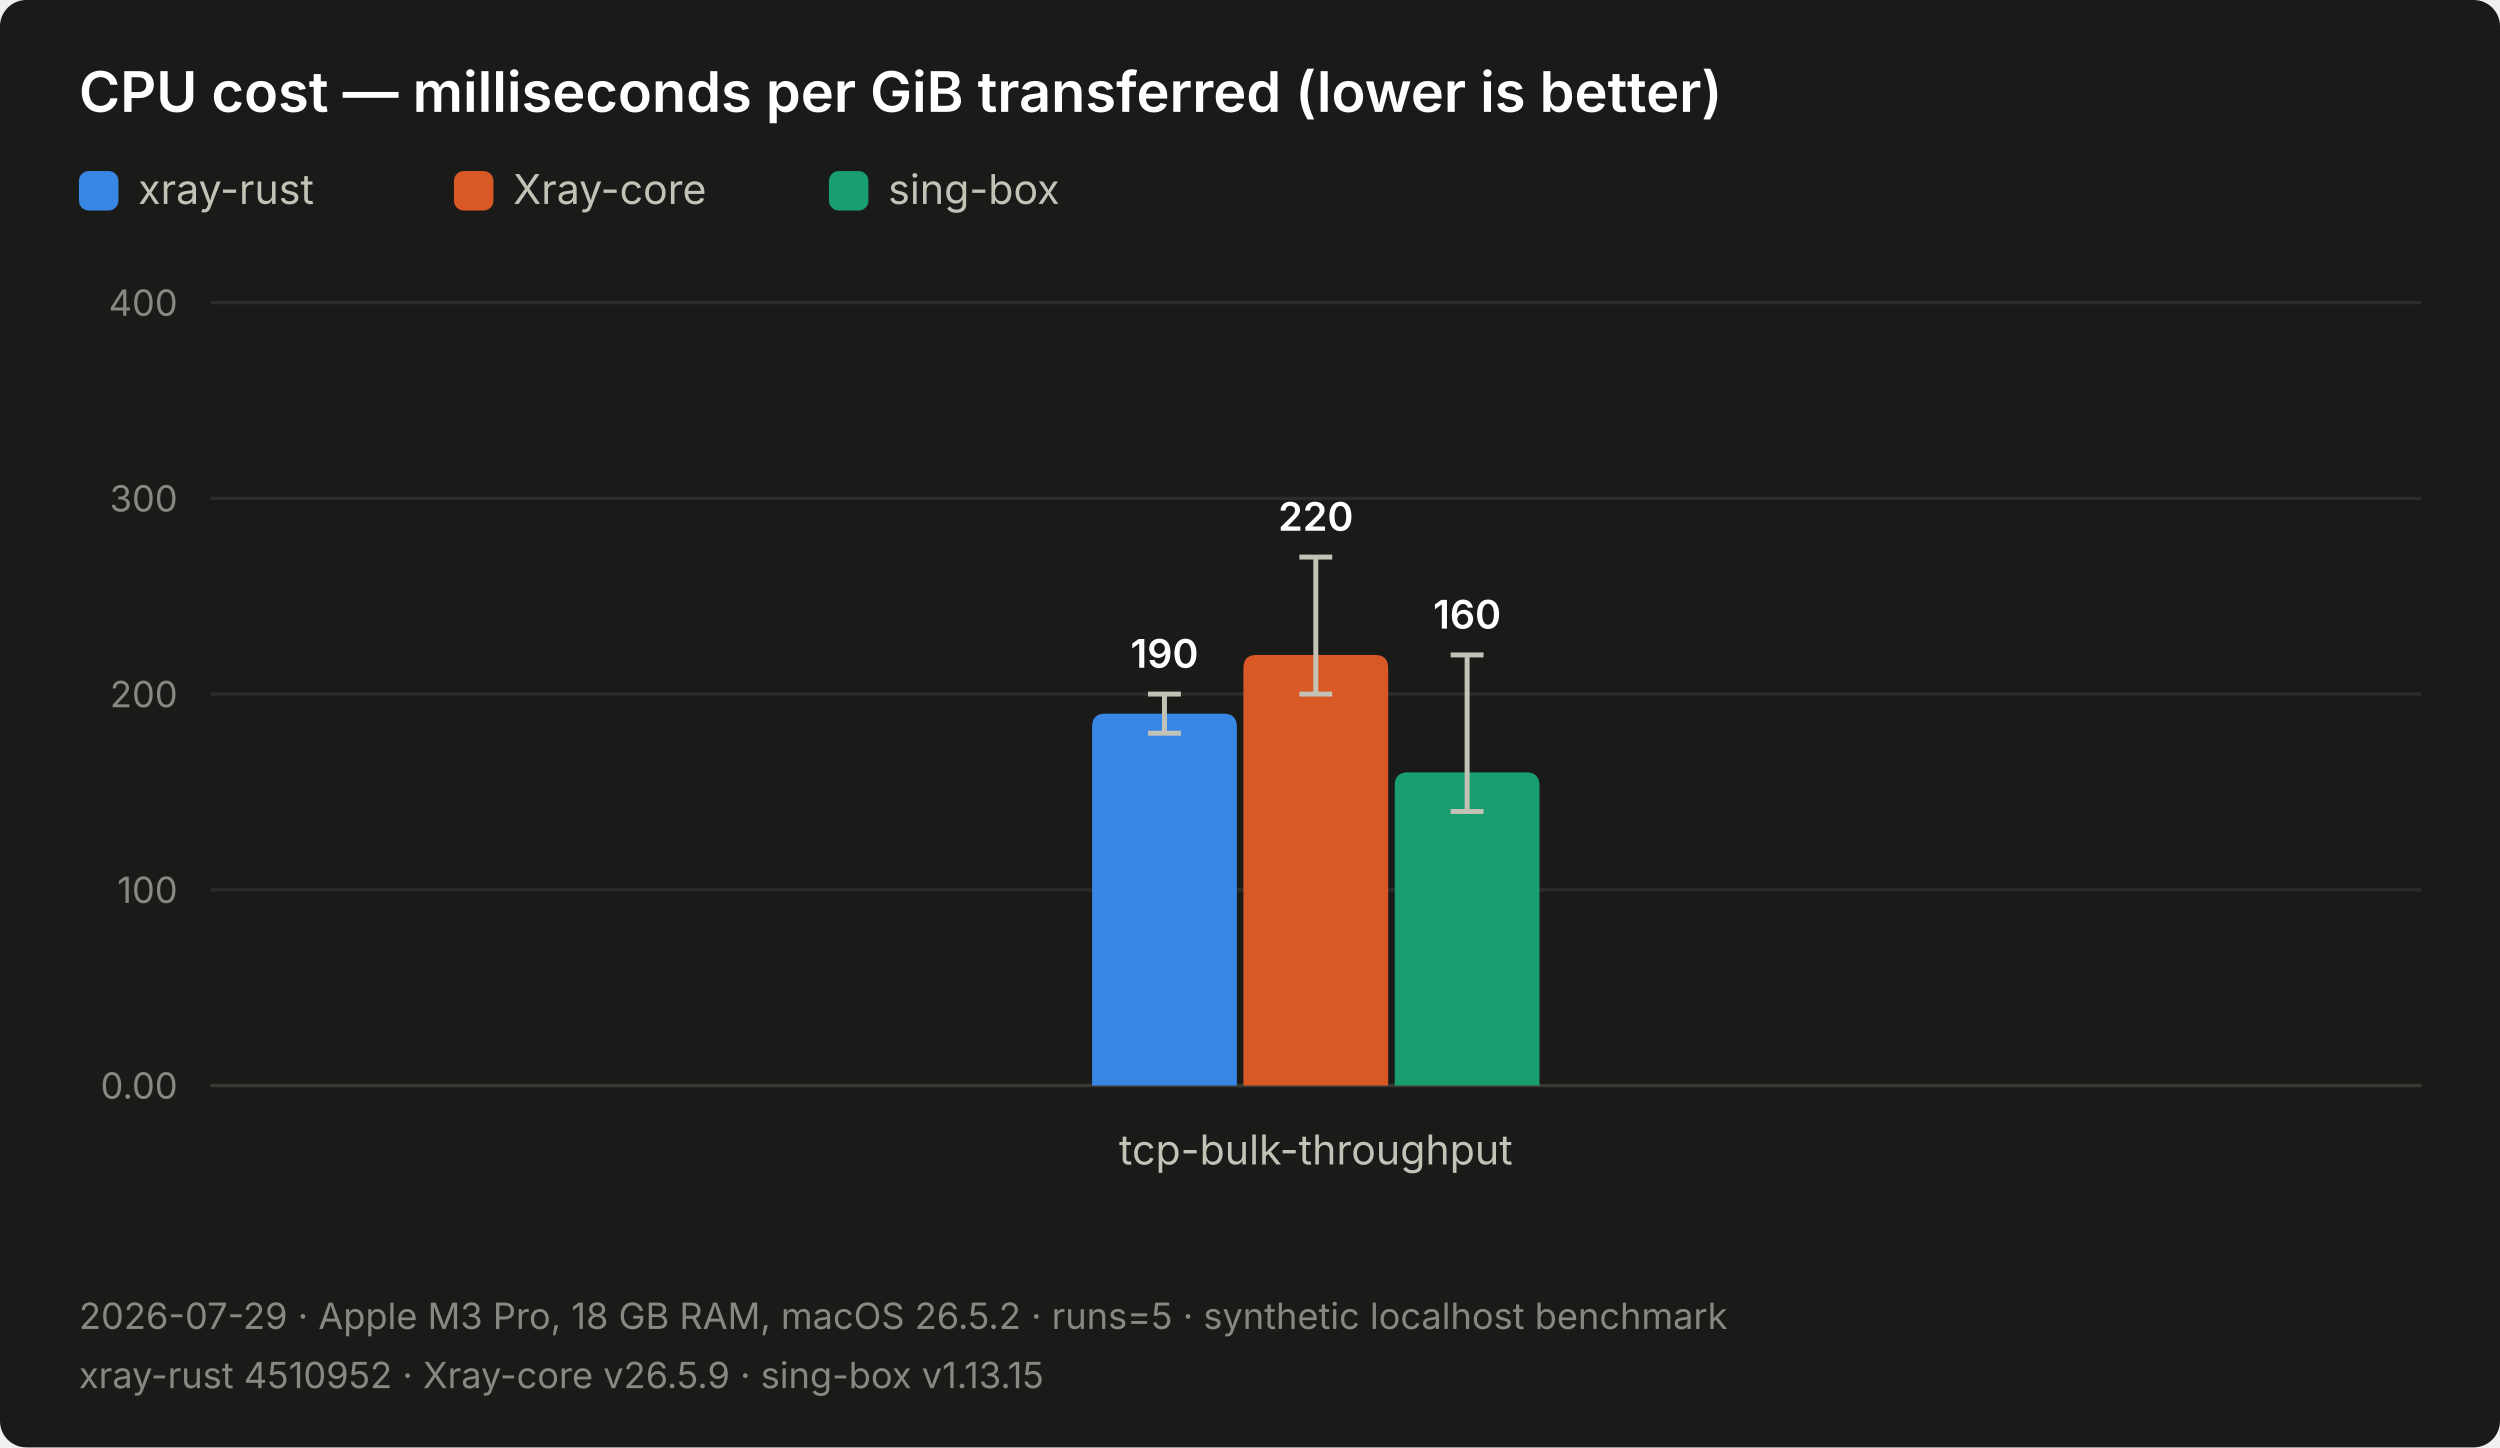
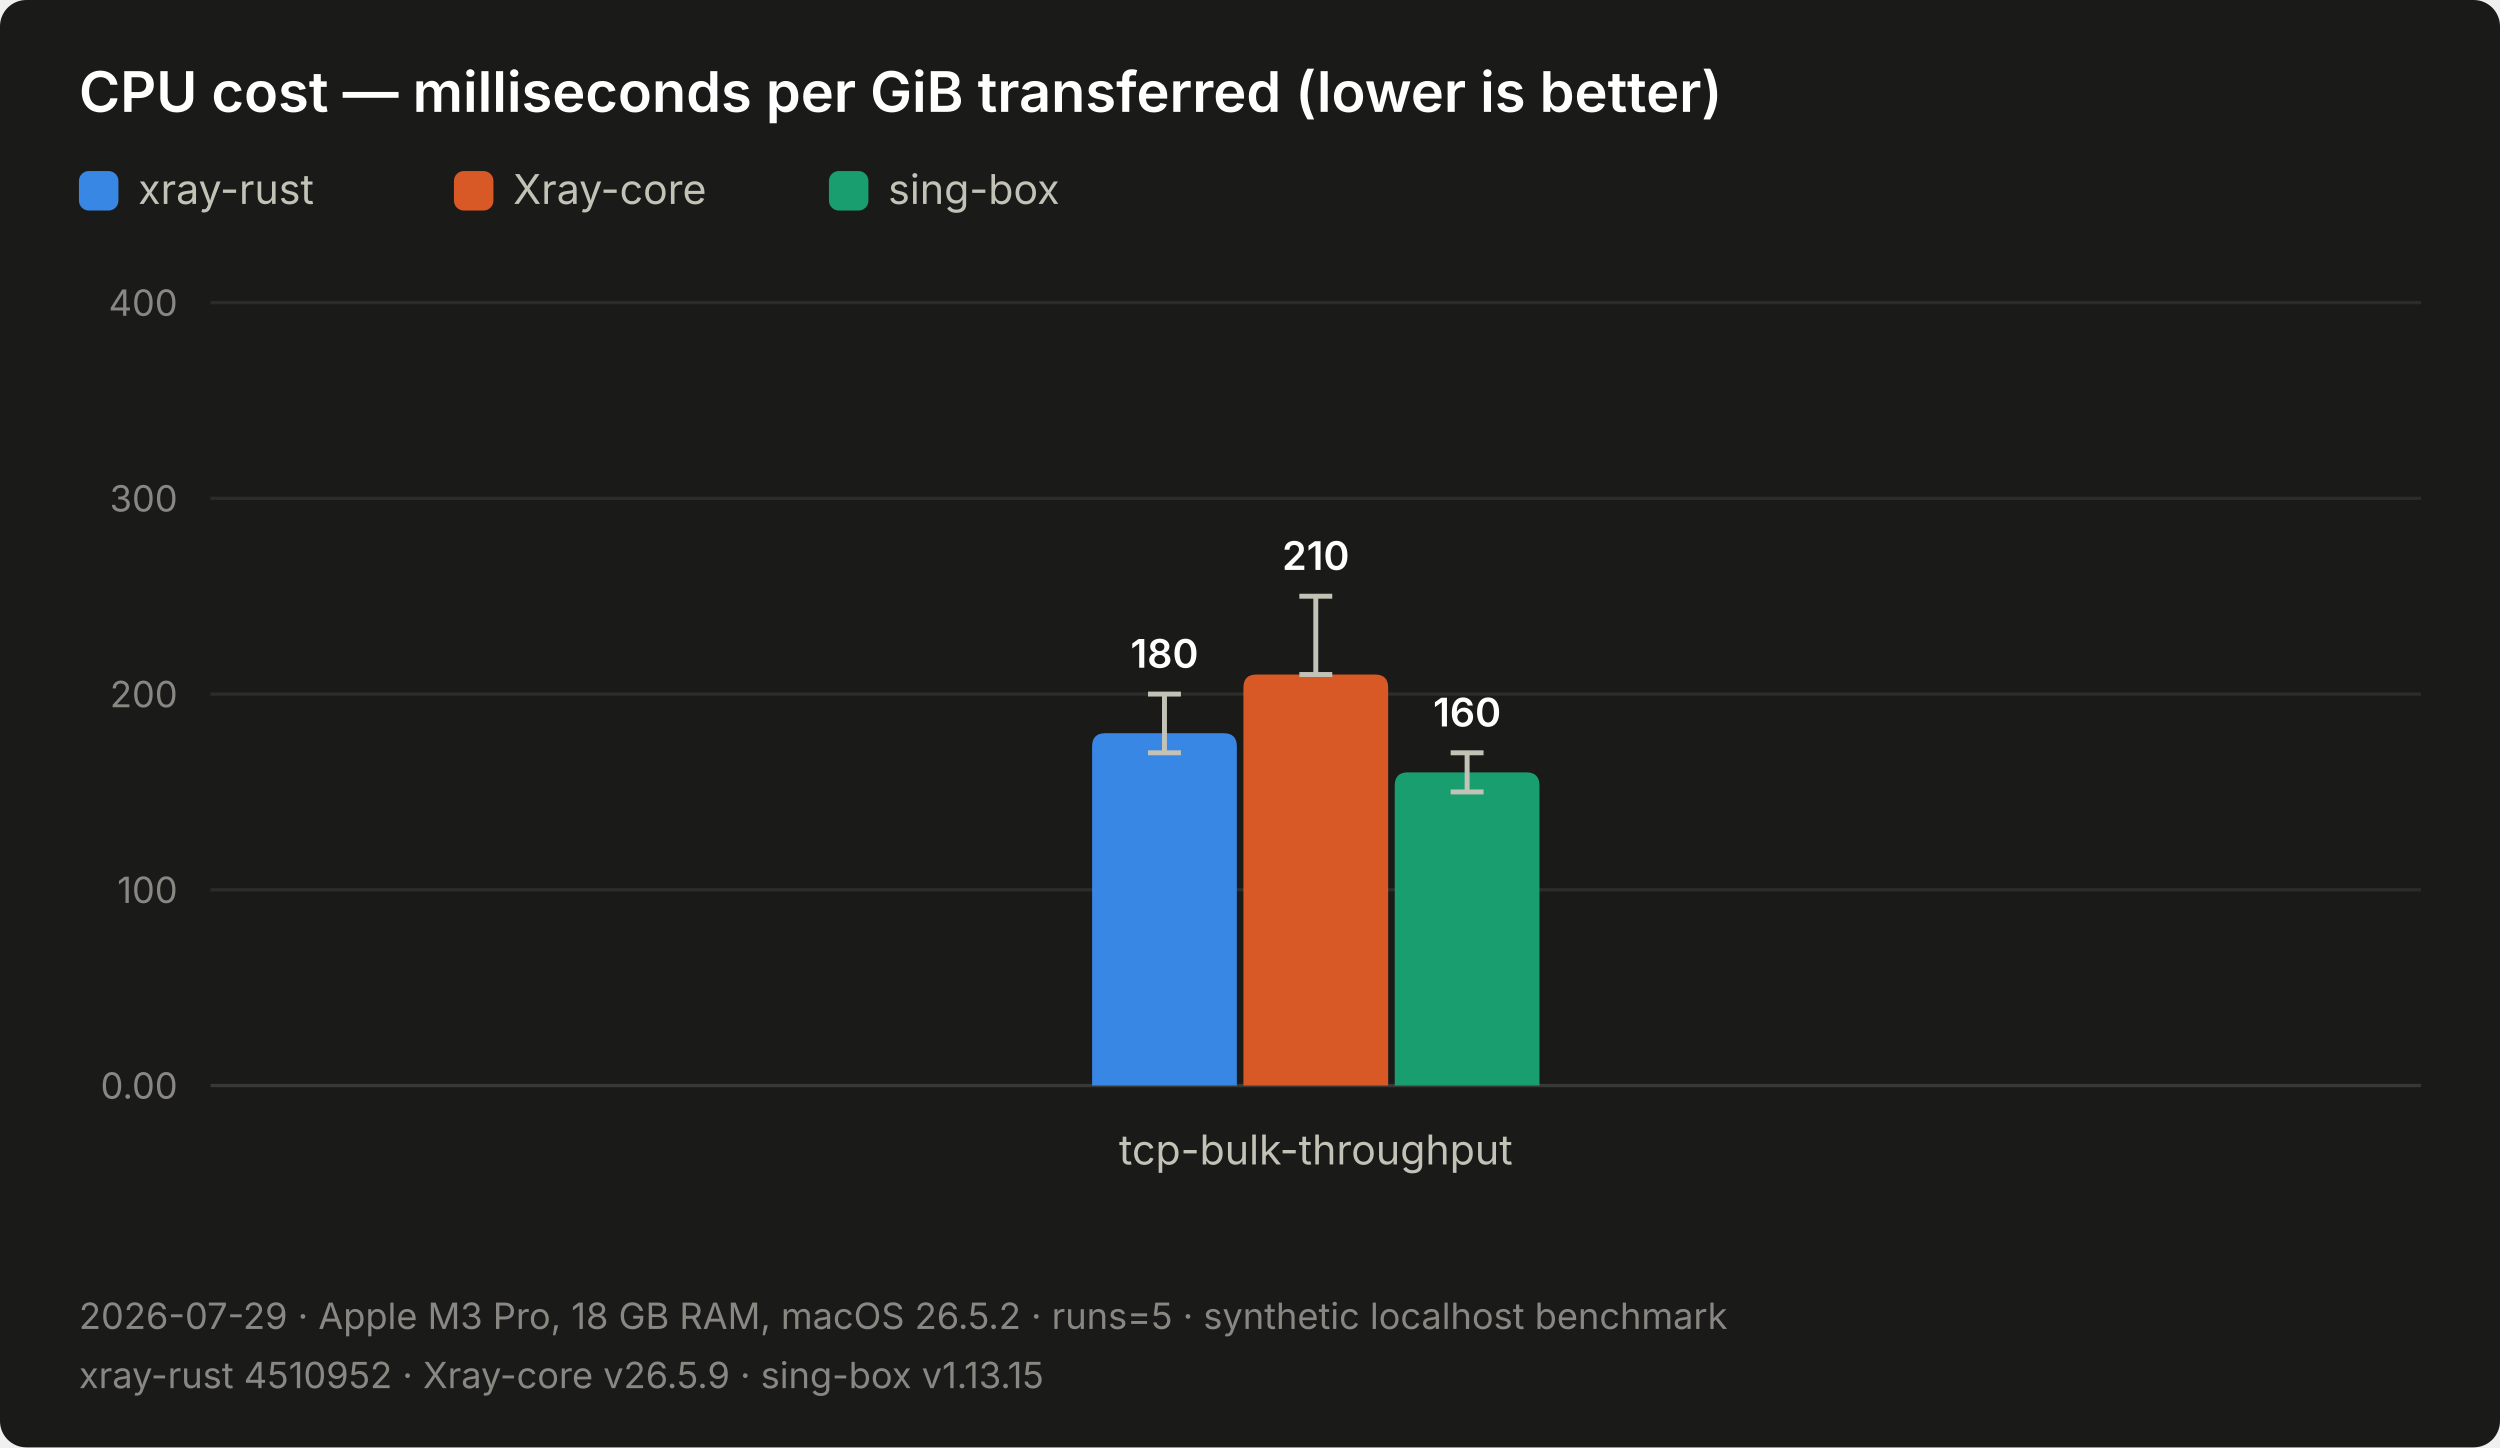
<svg xmlns="http://www.w3.org/2000/svg" width="760" height="440" viewBox="0 0 760 440" role="img" aria-label="CPU cost — milliseconds per GiB transferred (lower is better)">
  <rect width="760" height="440" fill="#1a1a19" rx="8" />
  <text x="24" y="34" font-family="system-ui, -apple-system, 'Segoe UI', sans-serif" font-size="17" font-weight="600" fill="#ffffff">CPU cost — milliseconds per GiB transferred (lower is better)</text>
  <rect x="24.00" y="52" width="12" height="12" rx="3" fill="#3987e5" />
  <text x="42.00" y="62" font-family="system-ui, -apple-system, 'Segoe UI', sans-serif" font-size="12.5" fill="#c3c2b7">xray-rust</text>
  <rect x="138.00" y="52" width="12" height="12" rx="3" fill="#d95926" />
  <text x="156.00" y="62" font-family="system-ui, -apple-system, 'Segoe UI', sans-serif" font-size="12.5" fill="#c3c2b7">Xray-core</text>
  <rect x="252.00" y="52" width="12" height="12" rx="3" fill="#199e70" />
  <text x="270.00" y="62" font-family="system-ui, -apple-system, 'Segoe UI', sans-serif" font-size="12.5" fill="#c3c2b7">sing-box</text>
  <text x="54" y="334.00" font-family="system-ui, -apple-system, 'Segoe UI', sans-serif" font-size="11" fill="#898781" text-anchor="end">0.00</text>
  <line x1="64" y1="270.50" x2="736" y2="270.50" stroke="#2c2c2a" stroke-width="1" />
  <text x="54" y="274.50" font-family="system-ui, -apple-system, 'Segoe UI', sans-serif" font-size="11" fill="#898781" text-anchor="end">100</text>
  <line x1="64" y1="211.00" x2="736" y2="211.00" stroke="#2c2c2a" stroke-width="1" />
  <text x="54" y="215.00" font-family="system-ui, -apple-system, 'Segoe UI', sans-serif" font-size="11" fill="#898781" text-anchor="end">200</text>
  <line x1="64" y1="151.50" x2="736" y2="151.50" stroke="#2c2c2a" stroke-width="1" />
  <text x="54" y="155.50" font-family="system-ui, -apple-system, 'Segoe UI', sans-serif" font-size="11" fill="#898781" text-anchor="end">300</text>
  <line x1="64" y1="92.00" x2="736" y2="92.00" stroke="#2c2c2a" stroke-width="1" />
  <text x="54" y="96.00" font-family="system-ui, -apple-system, 'Segoe UI', sans-serif" font-size="11" fill="#898781" text-anchor="end">400</text>
  <line x1="64" y1="330" x2="736" y2="330" stroke="#383835" stroke-width="1" />
-   <path d="M 332.00 330.00 L 332.00 220.95 Q 332.00 216.95 336.00 216.95 L 372.00 216.95 Q 376.00 216.95 376.00 220.95 L 376.00 330.00 Z" fill="#3987e5" />
-   <line x1="354.00" y1="222.90" x2="354.00" y2="211.00" stroke="#c3c2b7" stroke-width="1.5" />
-   <line x1="349.00" y1="222.90" x2="359.00" y2="222.90" stroke="#c3c2b7" stroke-width="1.5" />
+   <path d="M 332.00 330.00 L 332.00 226.90 Q 332.00 222.90 336.00 222.90 L 372.00 222.90 Q 376.00 222.90 376.00 226.90 L 376.00 330.00 Z" fill="#3987e5" />
+   <line x1="354.00" y1="228.85" x2="354.00" y2="211.00" stroke="#c3c2b7" stroke-width="1.5" />
+   <line x1="349.00" y1="228.85" x2="359.00" y2="228.85" stroke="#c3c2b7" stroke-width="1.5" />
  <line x1="349.00" y1="211.00" x2="359.00" y2="211.00" stroke="#c3c2b7" stroke-width="1.5" />
-   <text x="354.00" y="203.00" font-family="system-ui, -apple-system, 'Segoe UI', sans-serif" font-size="12" font-weight="600" fill="#ffffff" text-anchor="middle">190</text>
-   <path d="M 378.00 330.00 L 378.00 203.10 Q 378.00 199.10 382.00 199.10 L 418.00 199.10 Q 422.00 199.10 422.00 203.10 L 422.00 330.00 Z" fill="#d95926" />
-   <line x1="400.00" y1="211.00" x2="400.00" y2="169.35" stroke="#c3c2b7" stroke-width="1.5" />
-   <line x1="395.00" y1="211.00" x2="405.00" y2="211.00" stroke="#c3c2b7" stroke-width="1.5" />
-   <line x1="395.00" y1="169.35" x2="405.00" y2="169.35" stroke="#c3c2b7" stroke-width="1.5" />
-   <text x="400.00" y="161.35" font-family="system-ui, -apple-system, 'Segoe UI', sans-serif" font-size="12" font-weight="600" fill="#ffffff" text-anchor="middle">220</text>
+   <text x="354.00" y="203.00" font-family="system-ui, -apple-system, 'Segoe UI', sans-serif" font-size="12" font-weight="600" fill="#ffffff" text-anchor="middle">180</text>
+   <path d="M 378.00 330.00 L 378.00 209.05 Q 378.00 205.05 382.00 205.05 L 418.00 205.05 Q 422.00 205.05 422.00 209.05 L 422.00 330.00 Z" fill="#d95926" />
+   <line x1="400.00" y1="205.05" x2="400.00" y2="181.25" stroke="#c3c2b7" stroke-width="1.5" />
+   <line x1="395.00" y1="205.05" x2="405.00" y2="205.05" stroke="#c3c2b7" stroke-width="1.5" />
+   <line x1="395.00" y1="181.25" x2="405.00" y2="181.25" stroke="#c3c2b7" stroke-width="1.5" />
+   <text x="400.00" y="173.25" font-family="system-ui, -apple-system, 'Segoe UI', sans-serif" font-size="12" font-weight="600" fill="#ffffff" text-anchor="middle">210</text>
  <path d="M 424.00 330.00 L 424.00 238.80 Q 424.00 234.80 428.00 234.80 L 464.00 234.80 Q 468.00 234.80 468.00 238.80 L 468.00 330.00 Z" fill="#199e70" />
-   <line x1="446.00" y1="246.70" x2="446.00" y2="199.10" stroke="#c3c2b7" stroke-width="1.5" />
-   <line x1="441.00" y1="246.70" x2="451.00" y2="246.70" stroke="#c3c2b7" stroke-width="1.5" />
-   <line x1="441.00" y1="199.10" x2="451.00" y2="199.10" stroke="#c3c2b7" stroke-width="1.5" />
-   <text x="446.00" y="191.10" font-family="system-ui, -apple-system, 'Segoe UI', sans-serif" font-size="12" font-weight="600" fill="#ffffff" text-anchor="middle">160</text>
+   <line x1="446.00" y1="240.75" x2="446.00" y2="228.85" stroke="#c3c2b7" stroke-width="1.5" />
+   <line x1="441.00" y1="240.75" x2="451.00" y2="240.75" stroke="#c3c2b7" stroke-width="1.5" />
+   <line x1="441.00" y1="228.85" x2="451.00" y2="228.85" stroke="#c3c2b7" stroke-width="1.5" />
+   <text x="446.00" y="220.85" font-family="system-ui, -apple-system, 'Segoe UI', sans-serif" font-size="12" font-weight="600" fill="#ffffff" text-anchor="middle">160</text>
  <text x="400.00" y="354" font-family="system-ui, -apple-system, 'Segoe UI', sans-serif" font-size="12.5" fill="#c3c2b7" text-anchor="middle">tcp-bulk-throughput</text>
  <text x="24" y="404" font-family="system-ui, -apple-system, 'Segoe UI', sans-serif" font-size="11" fill="#898781">2026-07-29 · Apple M3 Pro, 18 GB RAM, macOS 26.5.2 · runs=5 · synthetic localhost benchmark</text>
  <text x="24" y="422" font-family="system-ui, -apple-system, 'Segoe UI', sans-serif" font-size="11" fill="#898781">xray-rust 4510952 · Xray-core v26.5.9 · sing-box v1.13.15</text>
</svg>
